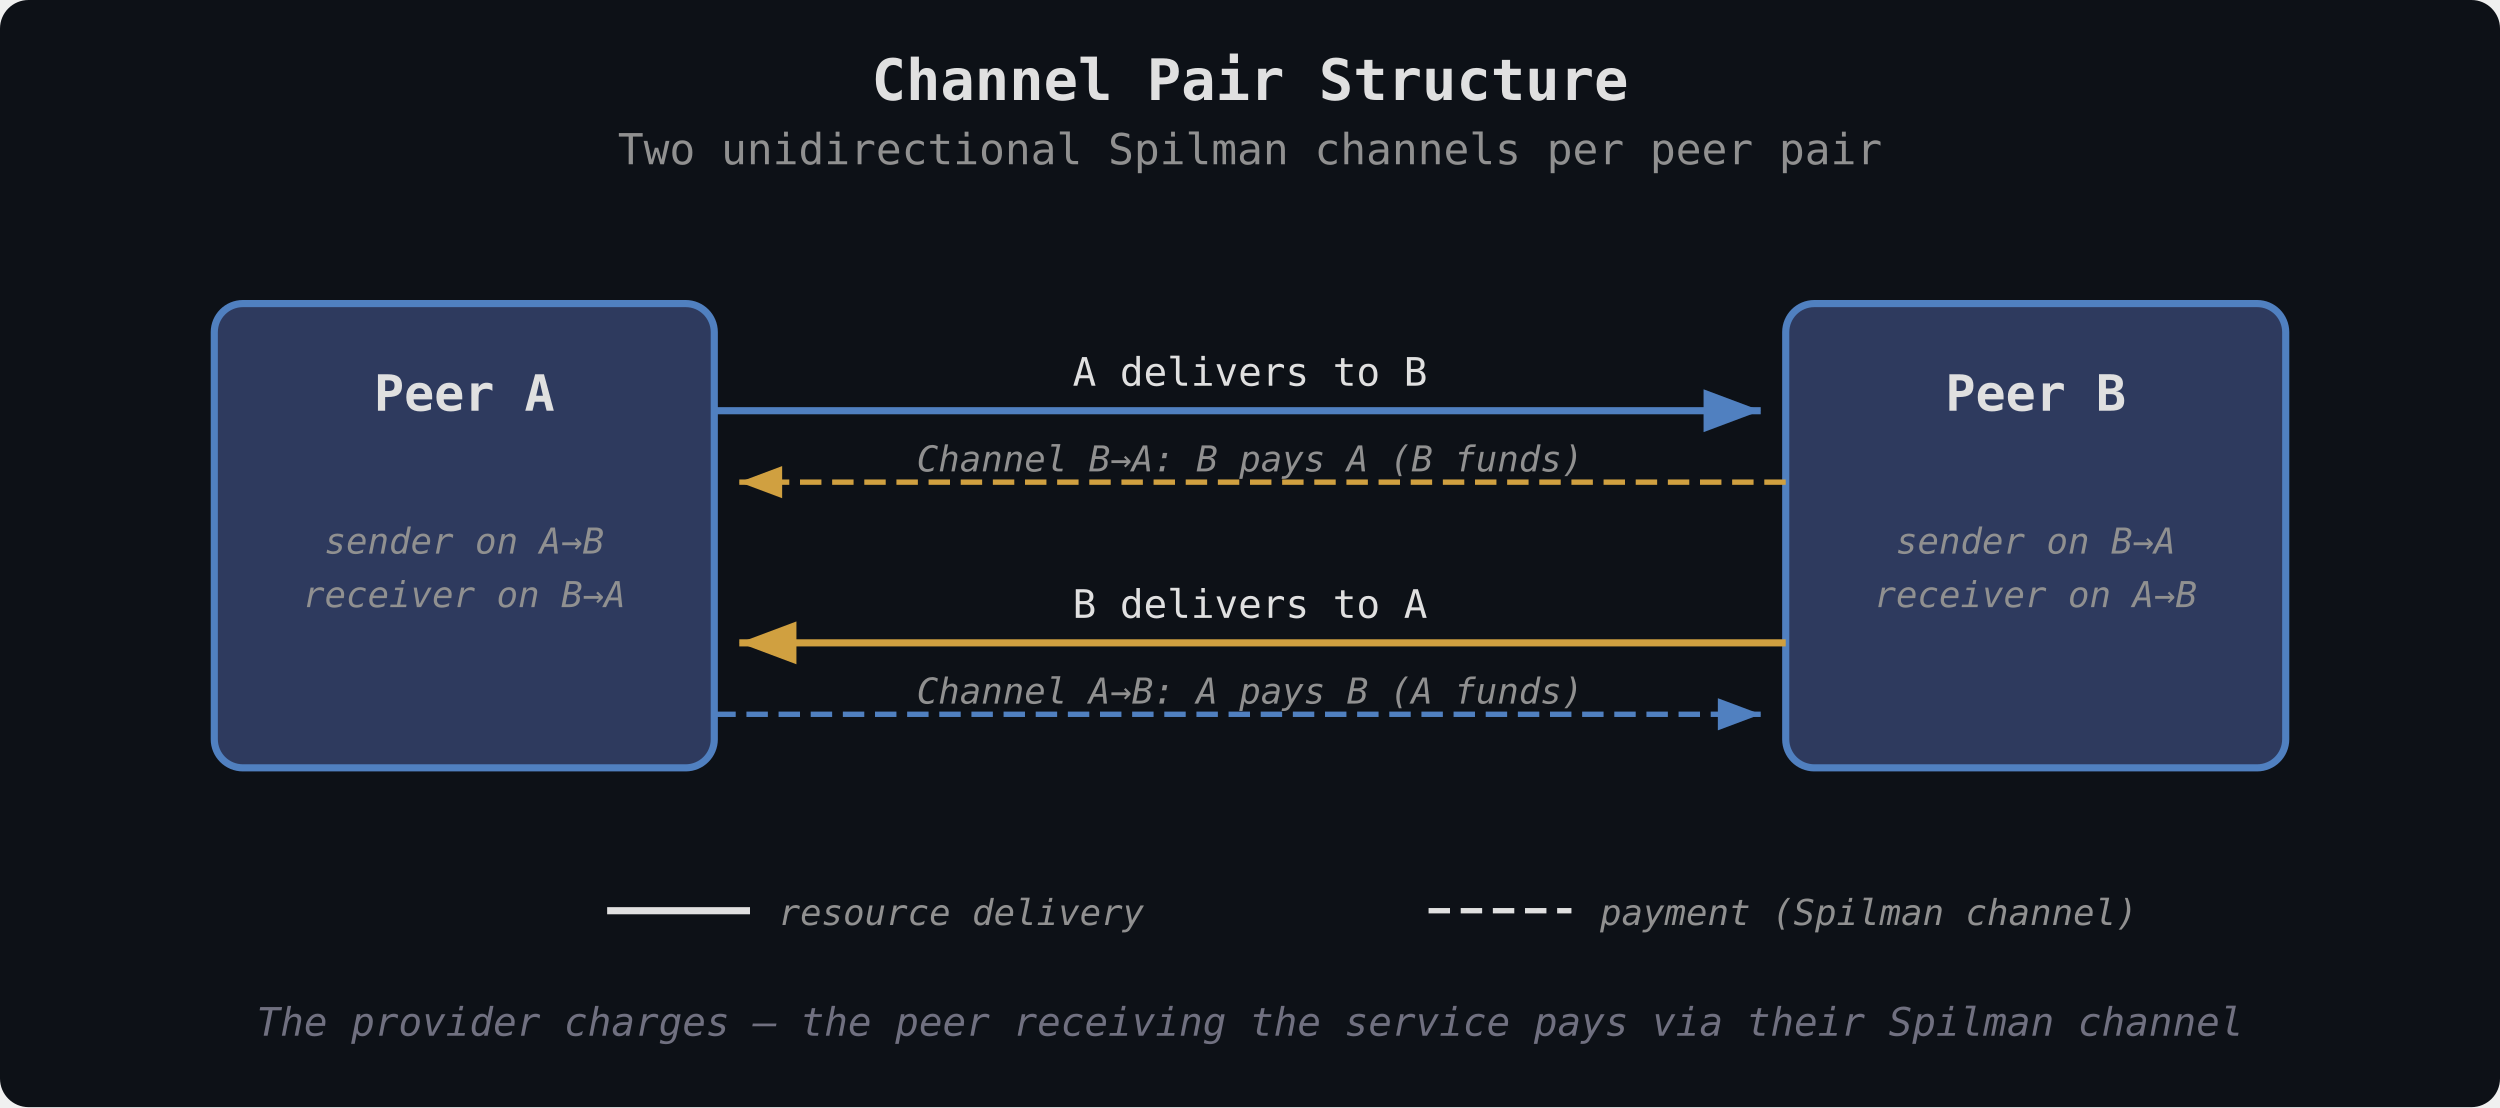
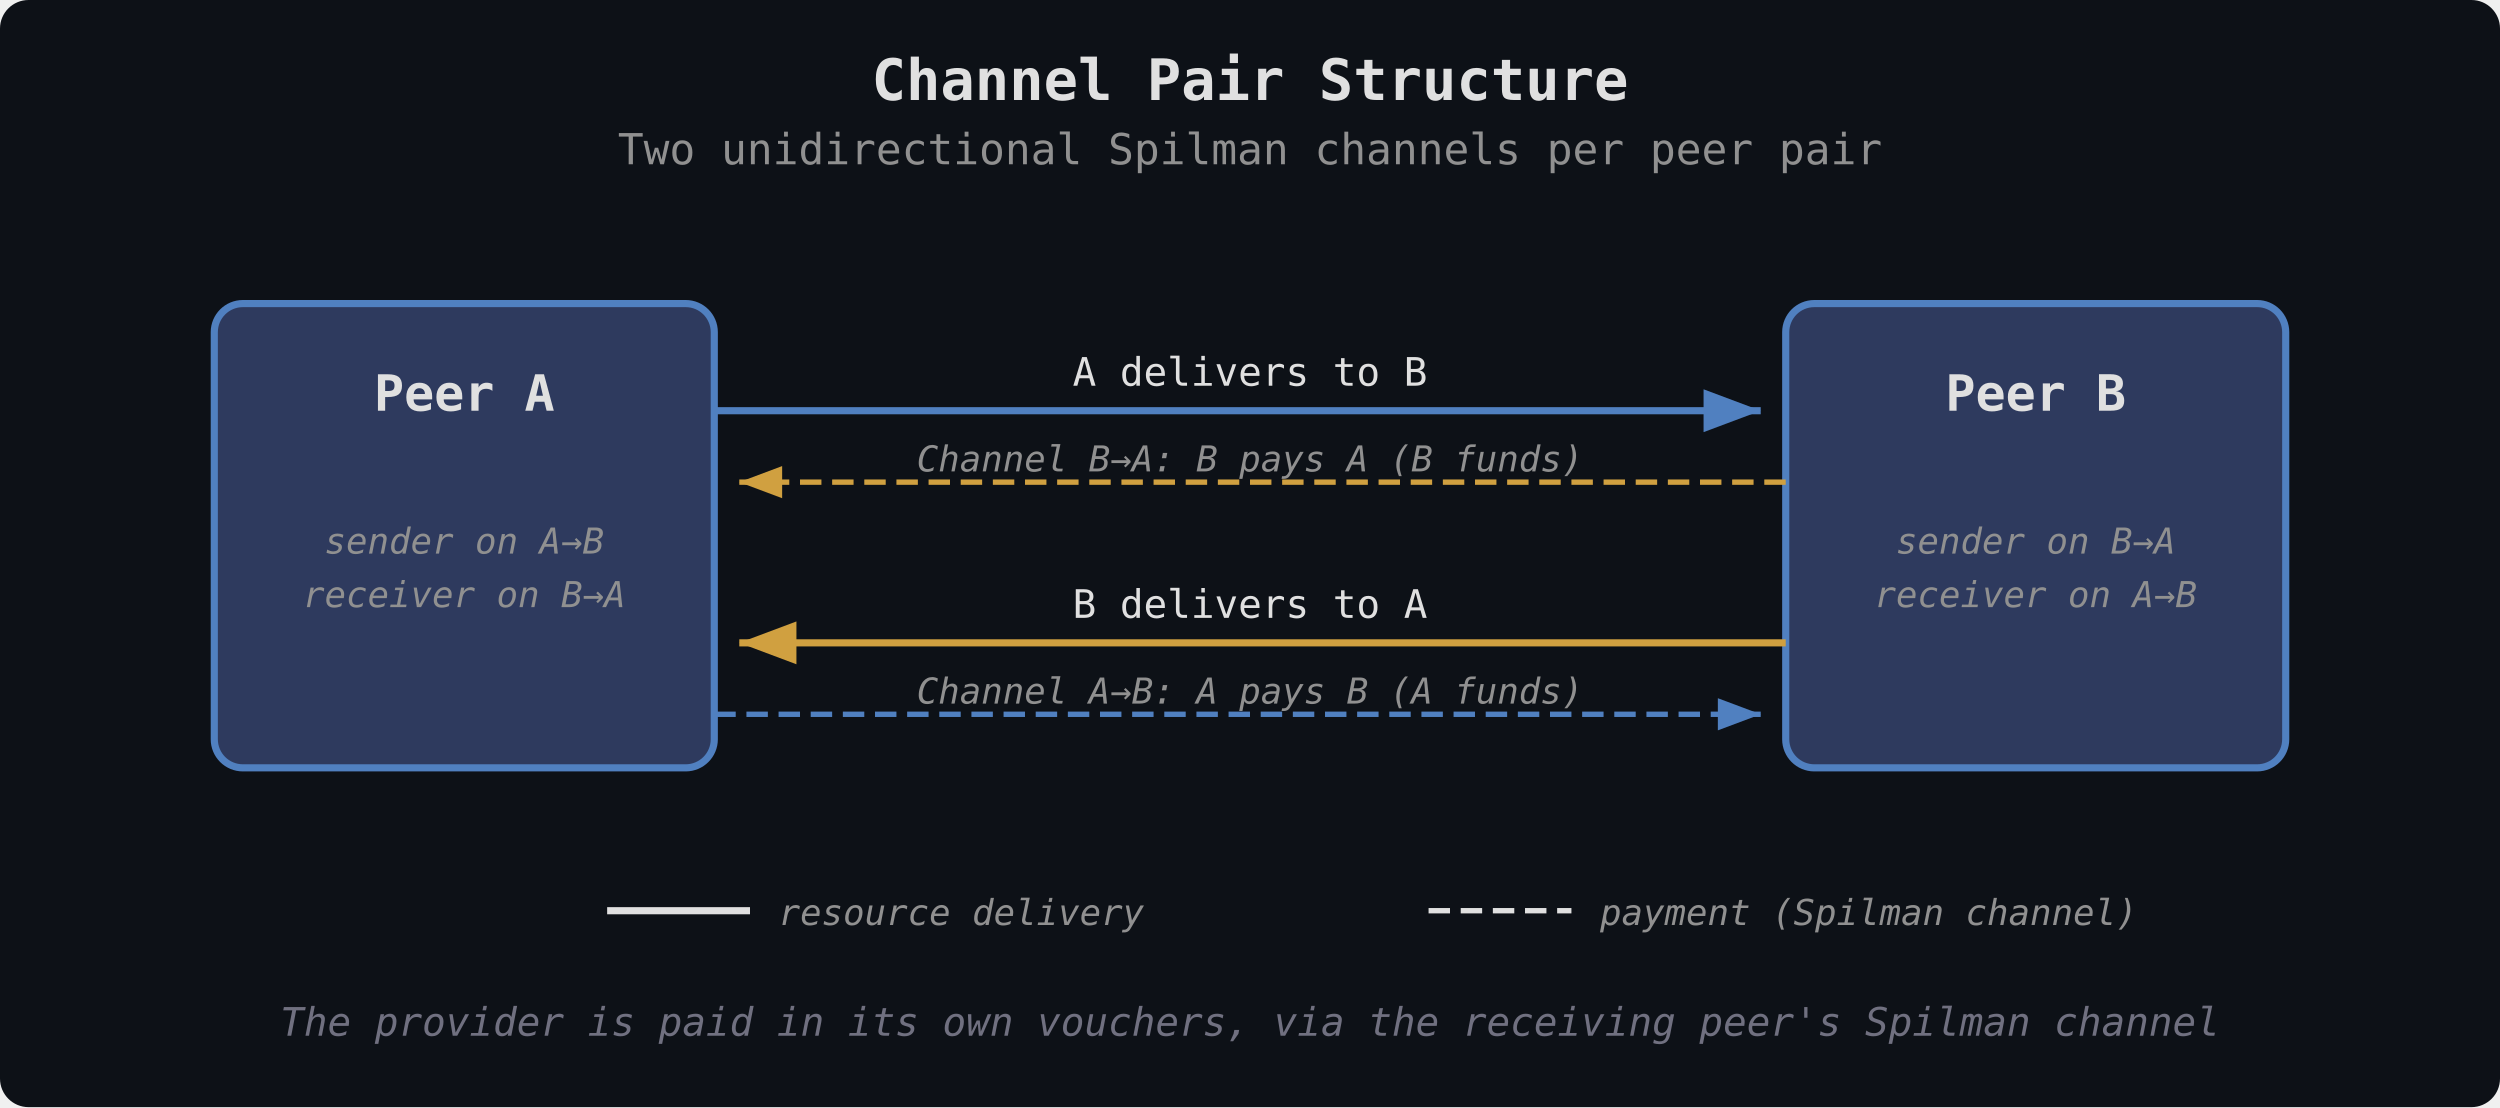
<svg xmlns="http://www.w3.org/2000/svg" viewBox="0 0 700 310" font-family="monospace" font-size="12">
  <style>
    text          { fill: #e0e0e0; }
    text.title    { font-size: 16px; font-weight: bold; }
    text.subtitle { font-size: 12px; fill: #909090; }
    text.nlabel   { font-size: 14px; font-weight: bold; }
    text.nrole    { font-size: 10px; fill: #909090; }
    text.alabel   { font-size: 11px; }
    text.annot    { font-size: 10px; fill: #909090; font-style: italic; }
    text.caption  { font-size: 11px; fill: #707080; font-style: italic; }

    .bg           { fill: #0d1117; }
    .callout      { fill: #151520; }
    .node         { fill: #2e3a5e; stroke: #5080c0; }

    @media (prefers-color-scheme: light) {
      text          { fill: #1f2328; }
      text.subtitle, text.nrole, text.plabel, text.annot, text.altlabel,
      text.elabel, text.mdesc, text.tlabel { fill: #656d76; }
      text.caption  { fill: #7c8186; }
      line.sep, line.life { stroke: #d1d9e0; }
      rect.alt      { stroke: #d1d9e0; }
      .bg           { fill: #ffffff; }
      .callout      { fill: #f6f8fa; }
      .node, rect.node { fill: #ddf4ff; stroke: #0969da; }
      rect.compute, rect.result { fill: #f6f8fa; }
    }
  </style>
  <defs>
    <marker id="cpR" markerWidth="8" markerHeight="6" refX="8" refY="3" orient="auto">
      <polygon points="0,0 8,3 0,6" fill="#5080c0" />
    </marker>
    <marker id="cpL" markerWidth="8" markerHeight="6" refX="8" refY="3" orient="auto">
      <polygon points="0,0 8,3 0,6" fill="#d0a040" />
    </marker>
  </defs>
  <rect width="700" height="310" rx="8" class="bg" />
  <text x="350" y="28" text-anchor="middle" class="title">Channel Pair Structure</text>
  <text x="350" y="46" text-anchor="middle" class="subtitle">Two unidirectional Spilman channels per peer pair</text>
  <rect x="60" y="85" width="140" height="130" rx="8" class="node" stroke-width="2" />
  <text x="130" y="115" text-anchor="middle" class="nlabel">Peer A</text>
  <text x="130" y="155" text-anchor="middle" class="annot">sender on A→B</text>
  <text x="130" y="170" text-anchor="middle" class="annot">receiver on B→A</text>
  <rect x="500" y="85" width="140" height="130" rx="8" class="node" stroke="#d0a040" stroke-width="2" />
  <text x="570" y="115" text-anchor="middle" class="nlabel">Peer B</text>
  <text x="570" y="155" text-anchor="middle" class="annot">sender on B→A</text>
  <text x="570" y="170" text-anchor="middle" class="annot">receiver on A→B</text>
  <line x1="200" y1="115" x2="493" y2="115" stroke="#5080c0" stroke-width="2" marker-end="url(#cpR)" />
  <text x="350" y="108" text-anchor="middle" class="alabel" fill="#5080c0">A delivers to B</text>
  <line x1="500" y1="135" x2="207" y2="135" stroke="#d0a040" stroke-width="1.5" stroke-dasharray="6,3" marker-end="url(#cpL)" />
  <text x="350" y="132" text-anchor="middle" class="annot" fill="#d0a040">Channel B→A: B pays A (B funds)</text>
  <line x1="500" y1="180" x2="207" y2="180" stroke="#d0a040" stroke-width="2" marker-end="url(#cpL)" />
  <text x="350" y="173" text-anchor="middle" class="alabel" fill="#d0a040">B delivers to A</text>
  <line x1="200" y1="200" x2="493" y2="200" stroke="#5080c0" stroke-width="1.5" stroke-dasharray="6,3" marker-end="url(#cpR)" />
  <text x="350" y="197" text-anchor="middle" class="annot" fill="#5080c0">Channel A→B: A pays B (A funds)</text>
  <line x1="170" y1="255" x2="210" y2="255" stroke="#e0e0e0" stroke-width="2" />
  <text x="218" y="259" class="annot">resource delivery</text>
  <line x1="400" y1="255" x2="440" y2="255" stroke="#e0e0e0" stroke-width="1.5" stroke-dasharray="6,3" />
  <text x="448" y="259" class="annot">payment (Spilman channel)</text>
-   <text x="350" y="290" text-anchor="middle" class="caption">The provider charges — the peer receiving the service pays via their Spilman channel</text>
+   <text x="350" y="290" text-anchor="middle" class="caption">The provider is paid in its own vouchers, via the receiving peer's Spilman channel</text>
</svg>
